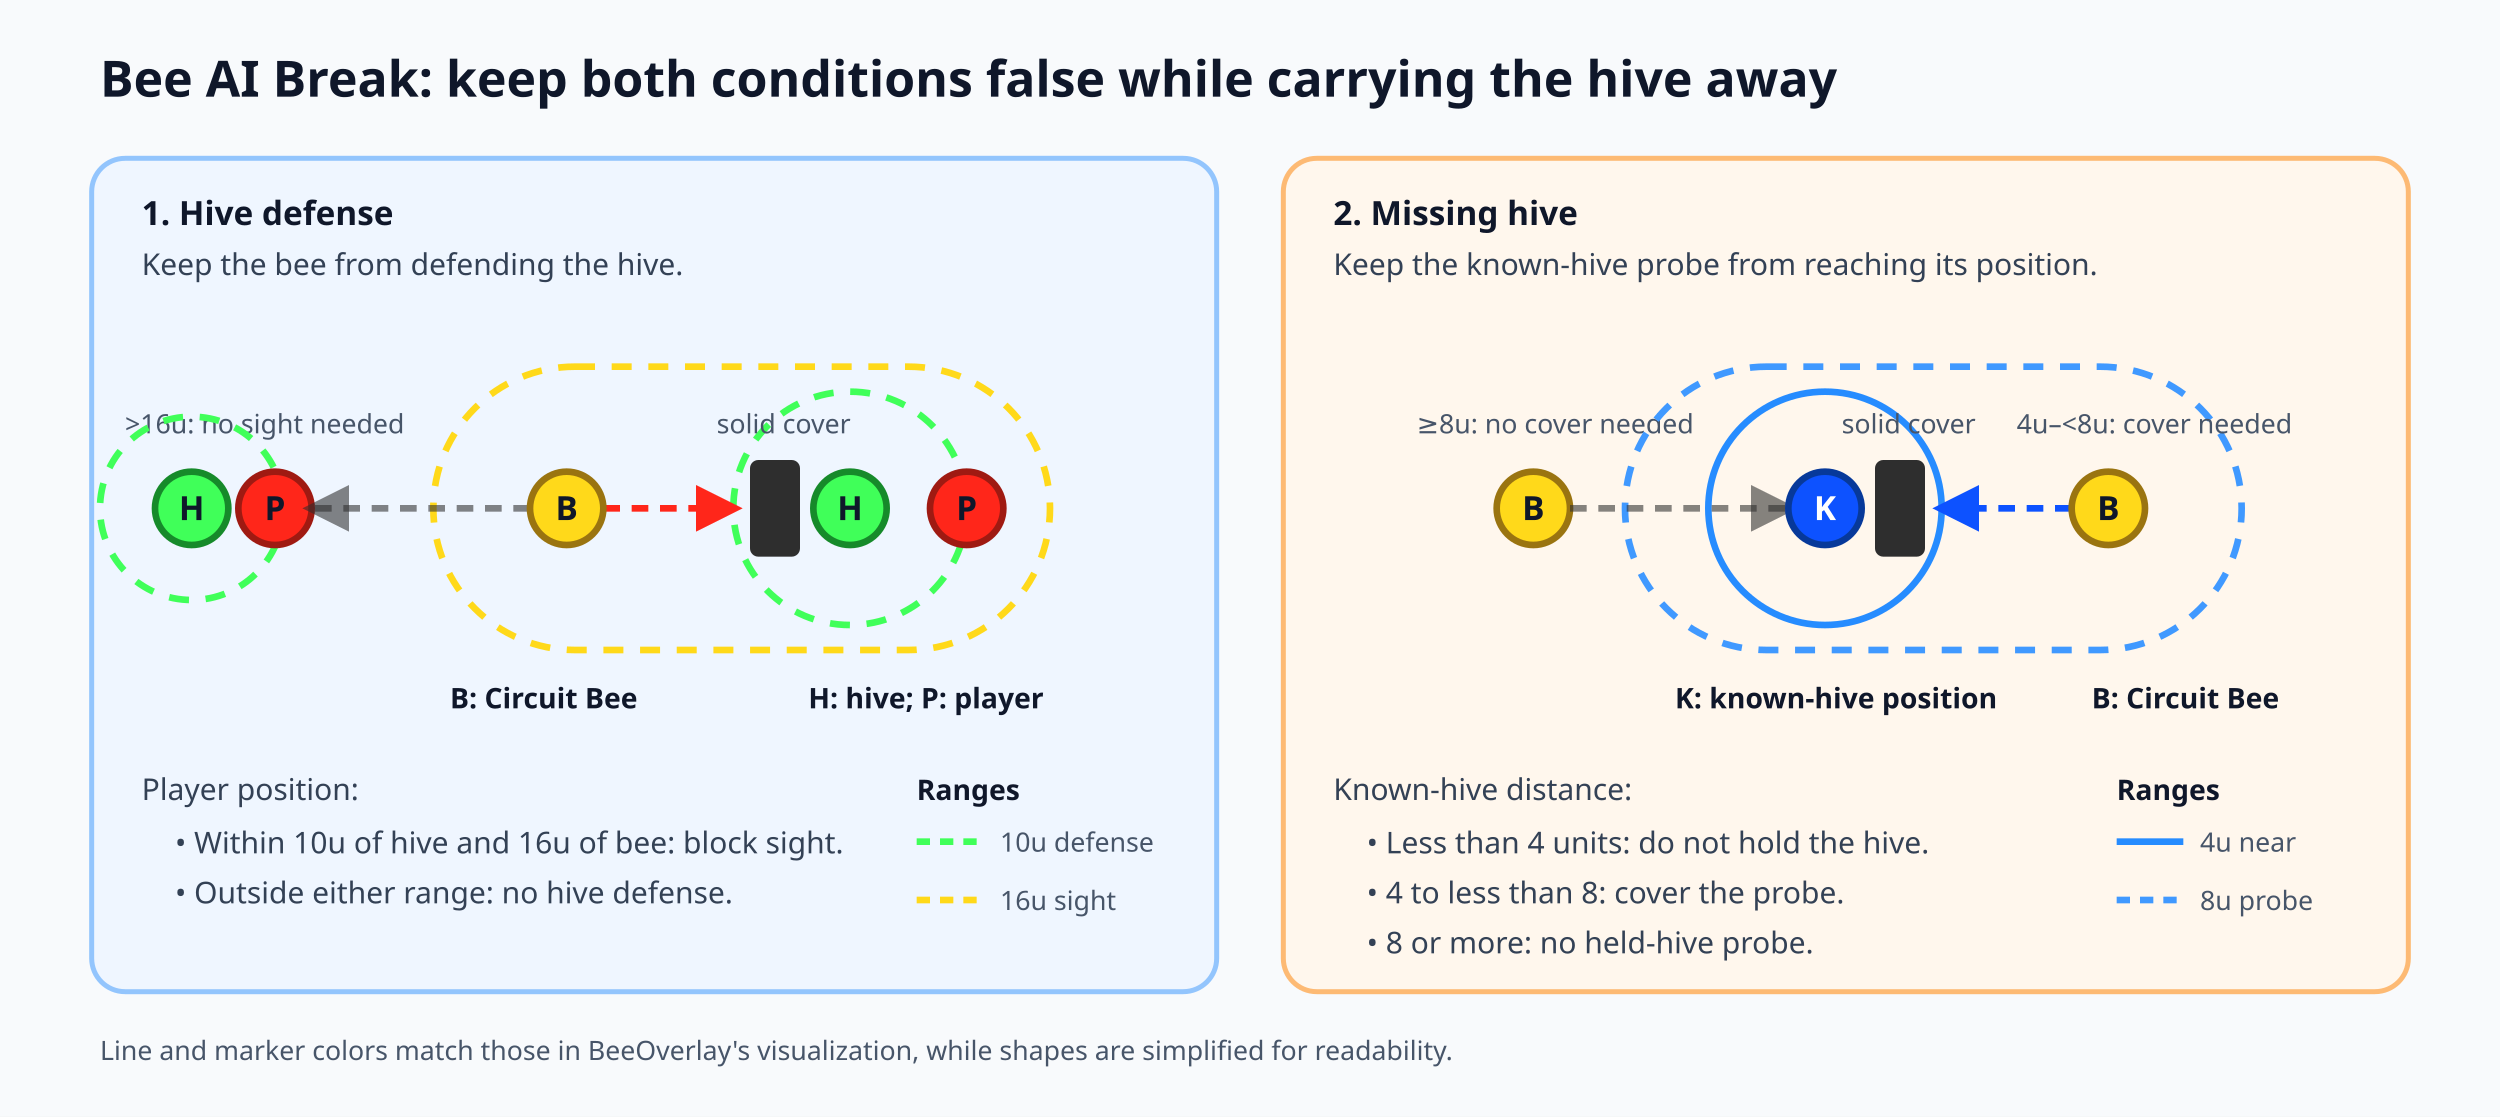
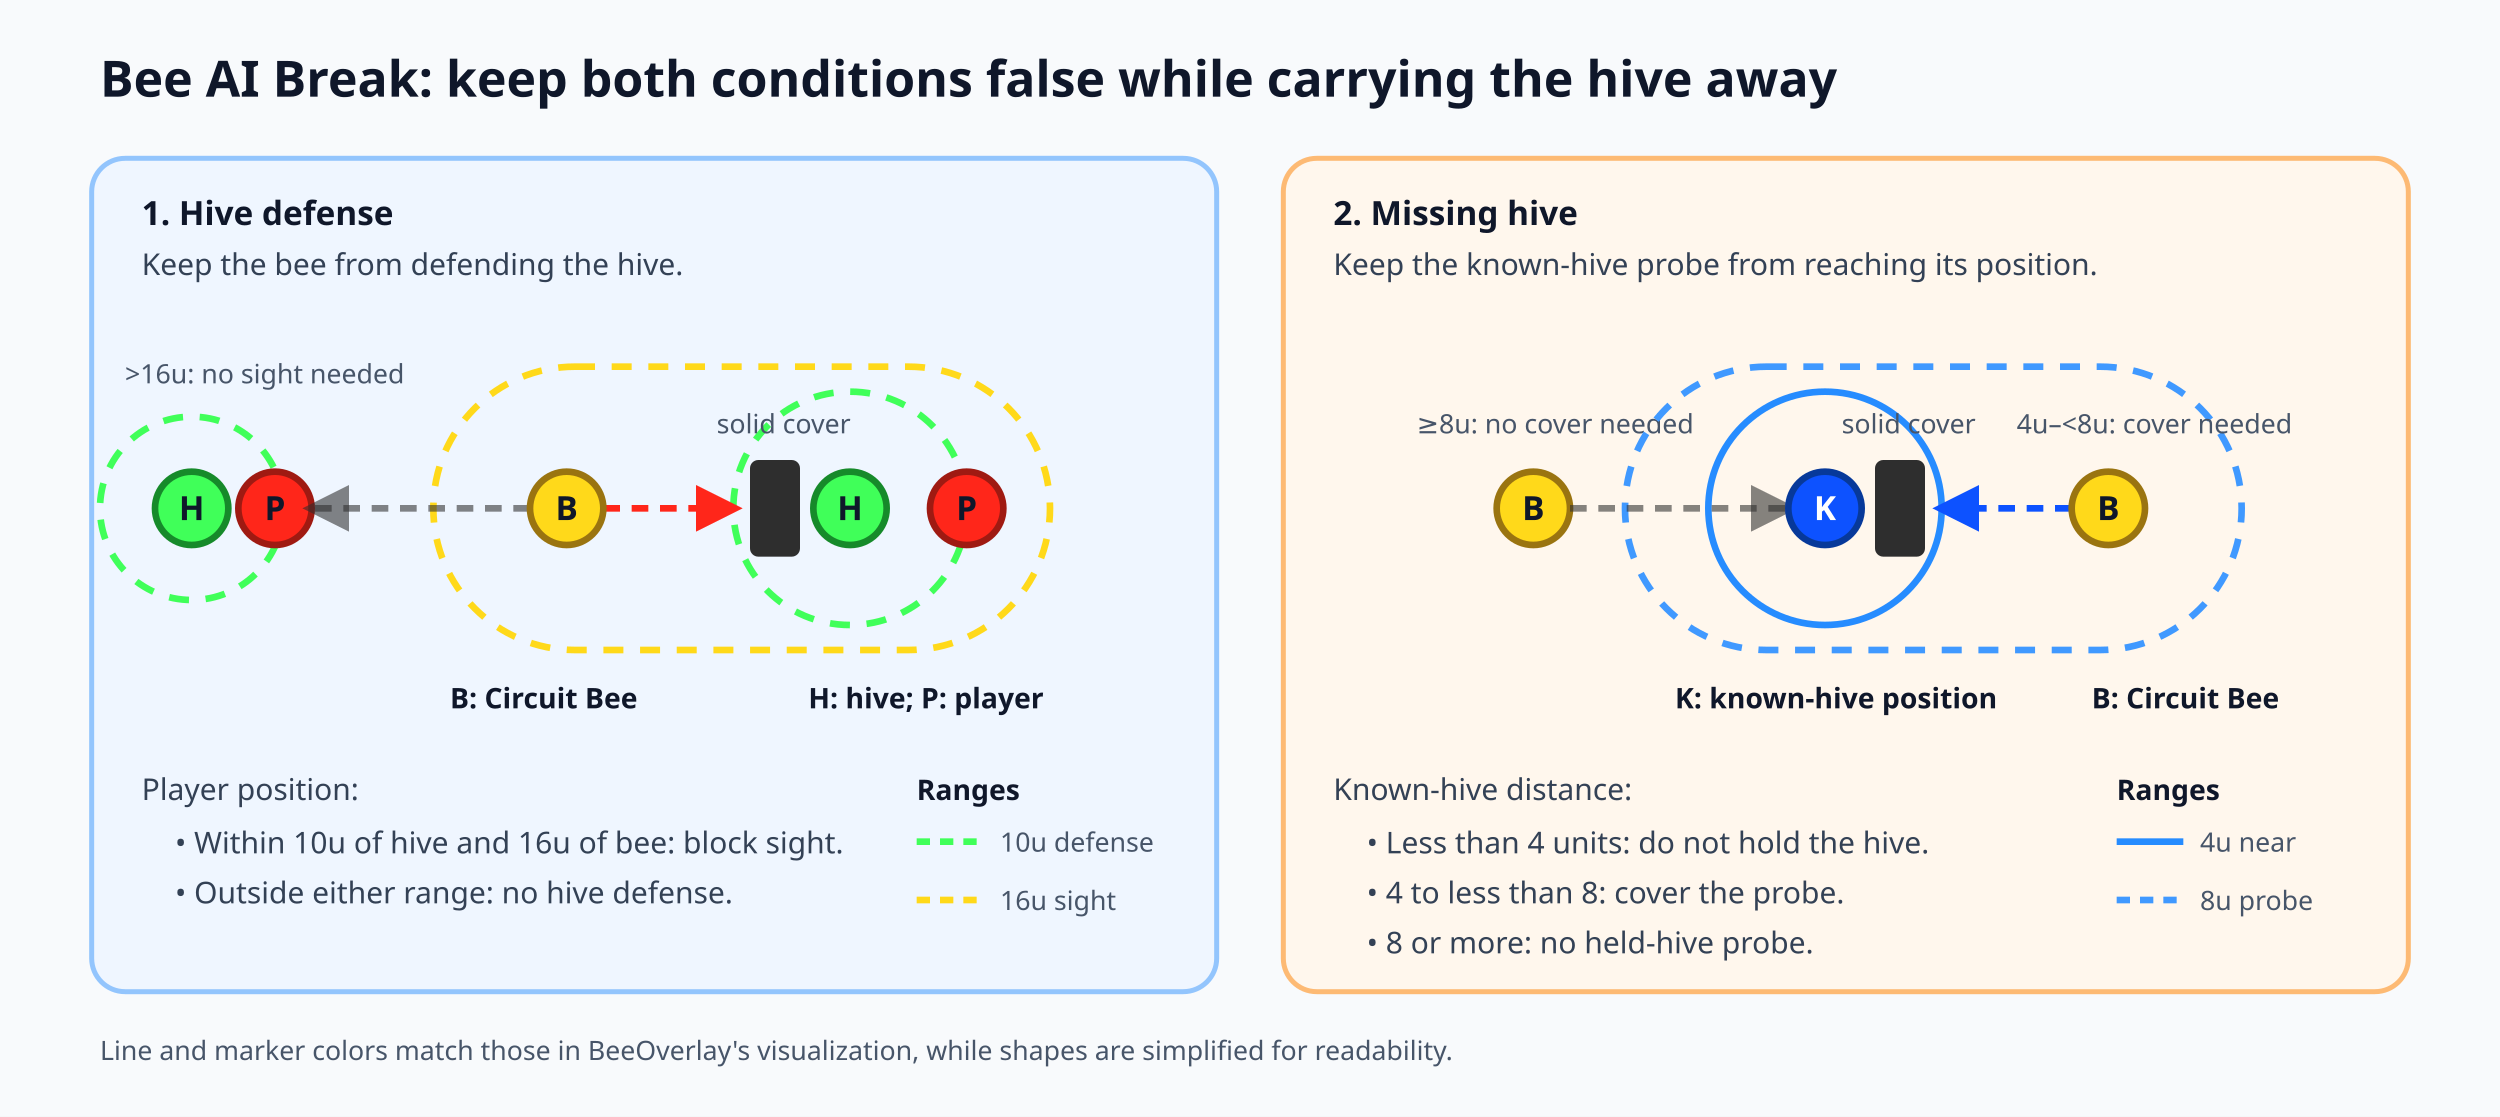
<svg xmlns="http://www.w3.org/2000/svg" width="1500" height="670" viewBox="0 0 1500 670" role="img" aria-labelledby="title desc">
  <defs>
    <marker id="arrow" viewBox="0 0 10 10" refX="8" refY="5" markerWidth="7" markerHeight="7" orient="auto-start-reverse">
      <path d="M 0 0 L 10 5 L 0 10 z" fill="#334155" />
    </marker>
    <marker id="sight-arrow" viewBox="0 0 10 10" refX="8" refY="5" markerWidth="7" markerHeight="7" orient="auto-start-reverse">
      <path d="M 0 0 L 10 5 L 0 10 z" fill="#FF261A" />
    </marker>
    <marker id="probe-arrow" viewBox="0 0 10 10" refX="8" refY="5" markerWidth="7" markerHeight="7" orient="auto-start-reverse">
      <path d="M 0 0 L 10 5 L 0 10 z" fill="#0D52FF" />
    </marker>
    <marker id="inactive-arrow" viewBox="0 0 10 10" refX="8" refY="5" markerWidth="7" markerHeight="7" orient="auto-start-reverse">
      <path d="M 0 0 L 10 5 L 0 10 z" fill="#2E2E2E" fill-opacity="0.58" />
    </marker>
    <style>
      .heading { font: 700 30px sans-serif; fill: #0f172a; }
      .subheading { font: 700 20px sans-serif; fill: #0f172a; }
      .body { font: 18px sans-serif; fill: #334155; }
      .small { font: 16px sans-serif; fill: #475569; }
      .label { font: 700 17px sans-serif; fill: #0f172a; }
      .marker { font: 700 20px sans-serif; fill: #0f172a; text-anchor: middle; dominant-baseline: middle; }
      .marker-light { font: 700 20px sans-serif; fill: #ffffff; text-anchor: middle; dominant-baseline: middle; }
    </style>
  </defs>
  <rect width="1500" height="670" fill="#f8fafc" />
  <text x="60" y="58" class="heading">Bee AI Break: keep both conditions false while carrying the hive away</text>
  <g transform="translate(0 -30)">
    <rect x="55" y="125" width="675" height="500" rx="20" fill="#eff6ff" stroke="#93c5fd" stroke-width="3" />
    <text x="85" y="165" class="subheading">1. Hive defense</text>
    <text x="85" y="195" class="body">Keep the bee from defending the hive.</text>
-     <text x="75" y="290" class="small">&gt;16u: no sight needed</text>
+     <text x="75" y="260" class="small">&gt;16u: no sight needed</text>
    <circle cx="115" cy="335" r="55" fill="none" stroke="#40FF59" stroke-width="4" stroke-dasharray="12 10" />
    <circle cx="115" cy="335" r="22" fill="#40FF59" stroke="#168A2A" stroke-width="4" />
    <text x="115" y="335" class="marker">H</text>
    <circle cx="165" cy="335" r="22" fill="#FF261A" stroke="#9F1A12" stroke-width="4" />
    <text x="165" y="335" class="marker">P</text>
    <rect x="260" y="250" width="370" height="170" rx="85" fill="none" stroke="#FFD91A" stroke-width="4" stroke-dasharray="12 10" />
    <circle cx="510" cy="335" r="70" fill="none" stroke="#40FF59" stroke-width="4" stroke-dasharray="12 10" />
    <path d="M 318 335 H 187" fill="none" stroke="#2E2E2E" stroke-opacity="0.58" stroke-width="4" stroke-dasharray="10 7" marker-end="url(#inactive-arrow)" />
    <path d="M 362 335 H 440" fill="none" stroke="#FF261A" stroke-width="4" stroke-dasharray="10 7" marker-end="url(#sight-arrow)" />
    <rect x="450" y="306" width="30" height="58" rx="5" fill="#2E2E2E" />
    <text x="430" y="290" class="small">solid cover</text>
    <circle cx="340" cy="335" r="22" fill="#FFD91A" stroke="#9A7410" stroke-width="4" />
    <text x="340" y="335" class="marker">B</text>
    <circle cx="510" cy="335" r="22" fill="#40FF59" stroke="#168A2A" stroke-width="4" />
    <text x="510" y="335" class="marker">H</text>
    <circle cx="580" cy="335" r="22" fill="#FF261A" stroke="#9F1A12" stroke-width="4" />
    <text x="580" y="335" class="marker">P</text>
    <text x="270" y="455" class="label">B: Circuit Bee</text>
    <text x="485" y="455" class="label">H: hive; P: player</text>
    <text x="85" y="510" class="body">Player position:</text>
    <text x="105" y="542" class="body">• Within 10u of hive and 16u of bee: block sight.</text>
    <text x="105" y="572" class="body">• Outside either range: no hive defense.</text>
    <text x="550" y="510" class="label">Ranges</text>
    <path d="M 550 535 H 590" fill="none" stroke="#40FF59" stroke-width="4" stroke-dasharray="8 6" />
    <text x="600" y="541" class="small">10u defense</text>
    <path d="M 550 570 H 590" fill="none" stroke="#FFD91A" stroke-width="4" stroke-dasharray="8 6" />
    <text x="600" y="576" class="small">16u sight</text>
    <rect x="770" y="125" width="675" height="500" rx="20" fill="#fff7ed" stroke="#fdba74" stroke-width="3" />
    <text x="800" y="165" class="subheading">2. Missing hive</text>
    <text x="800" y="195" class="body">Keep the known-hive probe from reaching its position.</text>
    <text x="850" y="290" class="small">≥8u: no cover needed</text>
    <circle cx="920" cy="335" r="22" fill="#FFD91A" stroke="#9A7410" stroke-width="4" />
    <text x="920" y="335" class="marker">B</text>
    <rect x="975" y="250" width="370" height="170" rx="85" fill="none" stroke="#4099FF" stroke-width="4" stroke-dasharray="12 10" />
    <circle cx="1095" cy="335" r="70" fill="none" stroke="#268CFF" stroke-width="4" />
    <path d="M 942 335 H 1073" fill="none" stroke="#2E2E2E" stroke-opacity="0.58" stroke-width="4" stroke-dasharray="10 7" marker-end="url(#inactive-arrow)" />
    <text x="1105" y="290" class="small">solid cover</text>
    <path d="M 1243 335 H 1165" fill="none" stroke="#0D52FF" stroke-width="4" stroke-dasharray="10 7" marker-end="url(#probe-arrow)" />
    <rect x="1125" y="306" width="30" height="58" rx="5" fill="#2E2E2E" />
    <circle cx="1095" cy="335" r="22" fill="#0D52FF" stroke="#07399A" stroke-width="4" />
    <text x="1095" y="335" class="marker-light">K</text>
    <text x="1005" y="455" class="label">K: known-hive position</text>
    <circle cx="1265" cy="335" r="22" fill="#FFD91A" stroke="#9A7410" stroke-width="4" />
    <text x="1265" y="335" class="marker">B</text>
    <text x="1210" y="290" class="small">4u–&lt;8u: cover needed</text>
    <text x="1255" y="455" class="label">B: Circuit Bee</text>
    <text x="800" y="510" class="body">Known-hive distance:</text>
    <text x="820" y="542" class="body">• Less than 4 units: do not hold the hive.</text>
    <text x="820" y="572" class="body">• 4 to less than 8: cover the probe.</text>
    <text x="820" y="602" class="body">• 8 or more: no held-hive probe.</text>
    <text x="1270" y="510" class="label">Ranges</text>
    <path d="M 1270 535 H 1310" fill="none" stroke="#268CFF" stroke-width="4" />
    <text x="1320" y="541" class="small">4u near</text>
    <path d="M 1270 570 H 1310" fill="none" stroke="#4099FF" stroke-width="4" stroke-dasharray="8 6" />
    <text x="1320" y="576" class="small">8u probe</text>
  </g>
  <text x="60" y="636" class="small">Line and marker colors match those in BeeOverlay's visualization, while shapes are simplified for readability.</text>
</svg>
